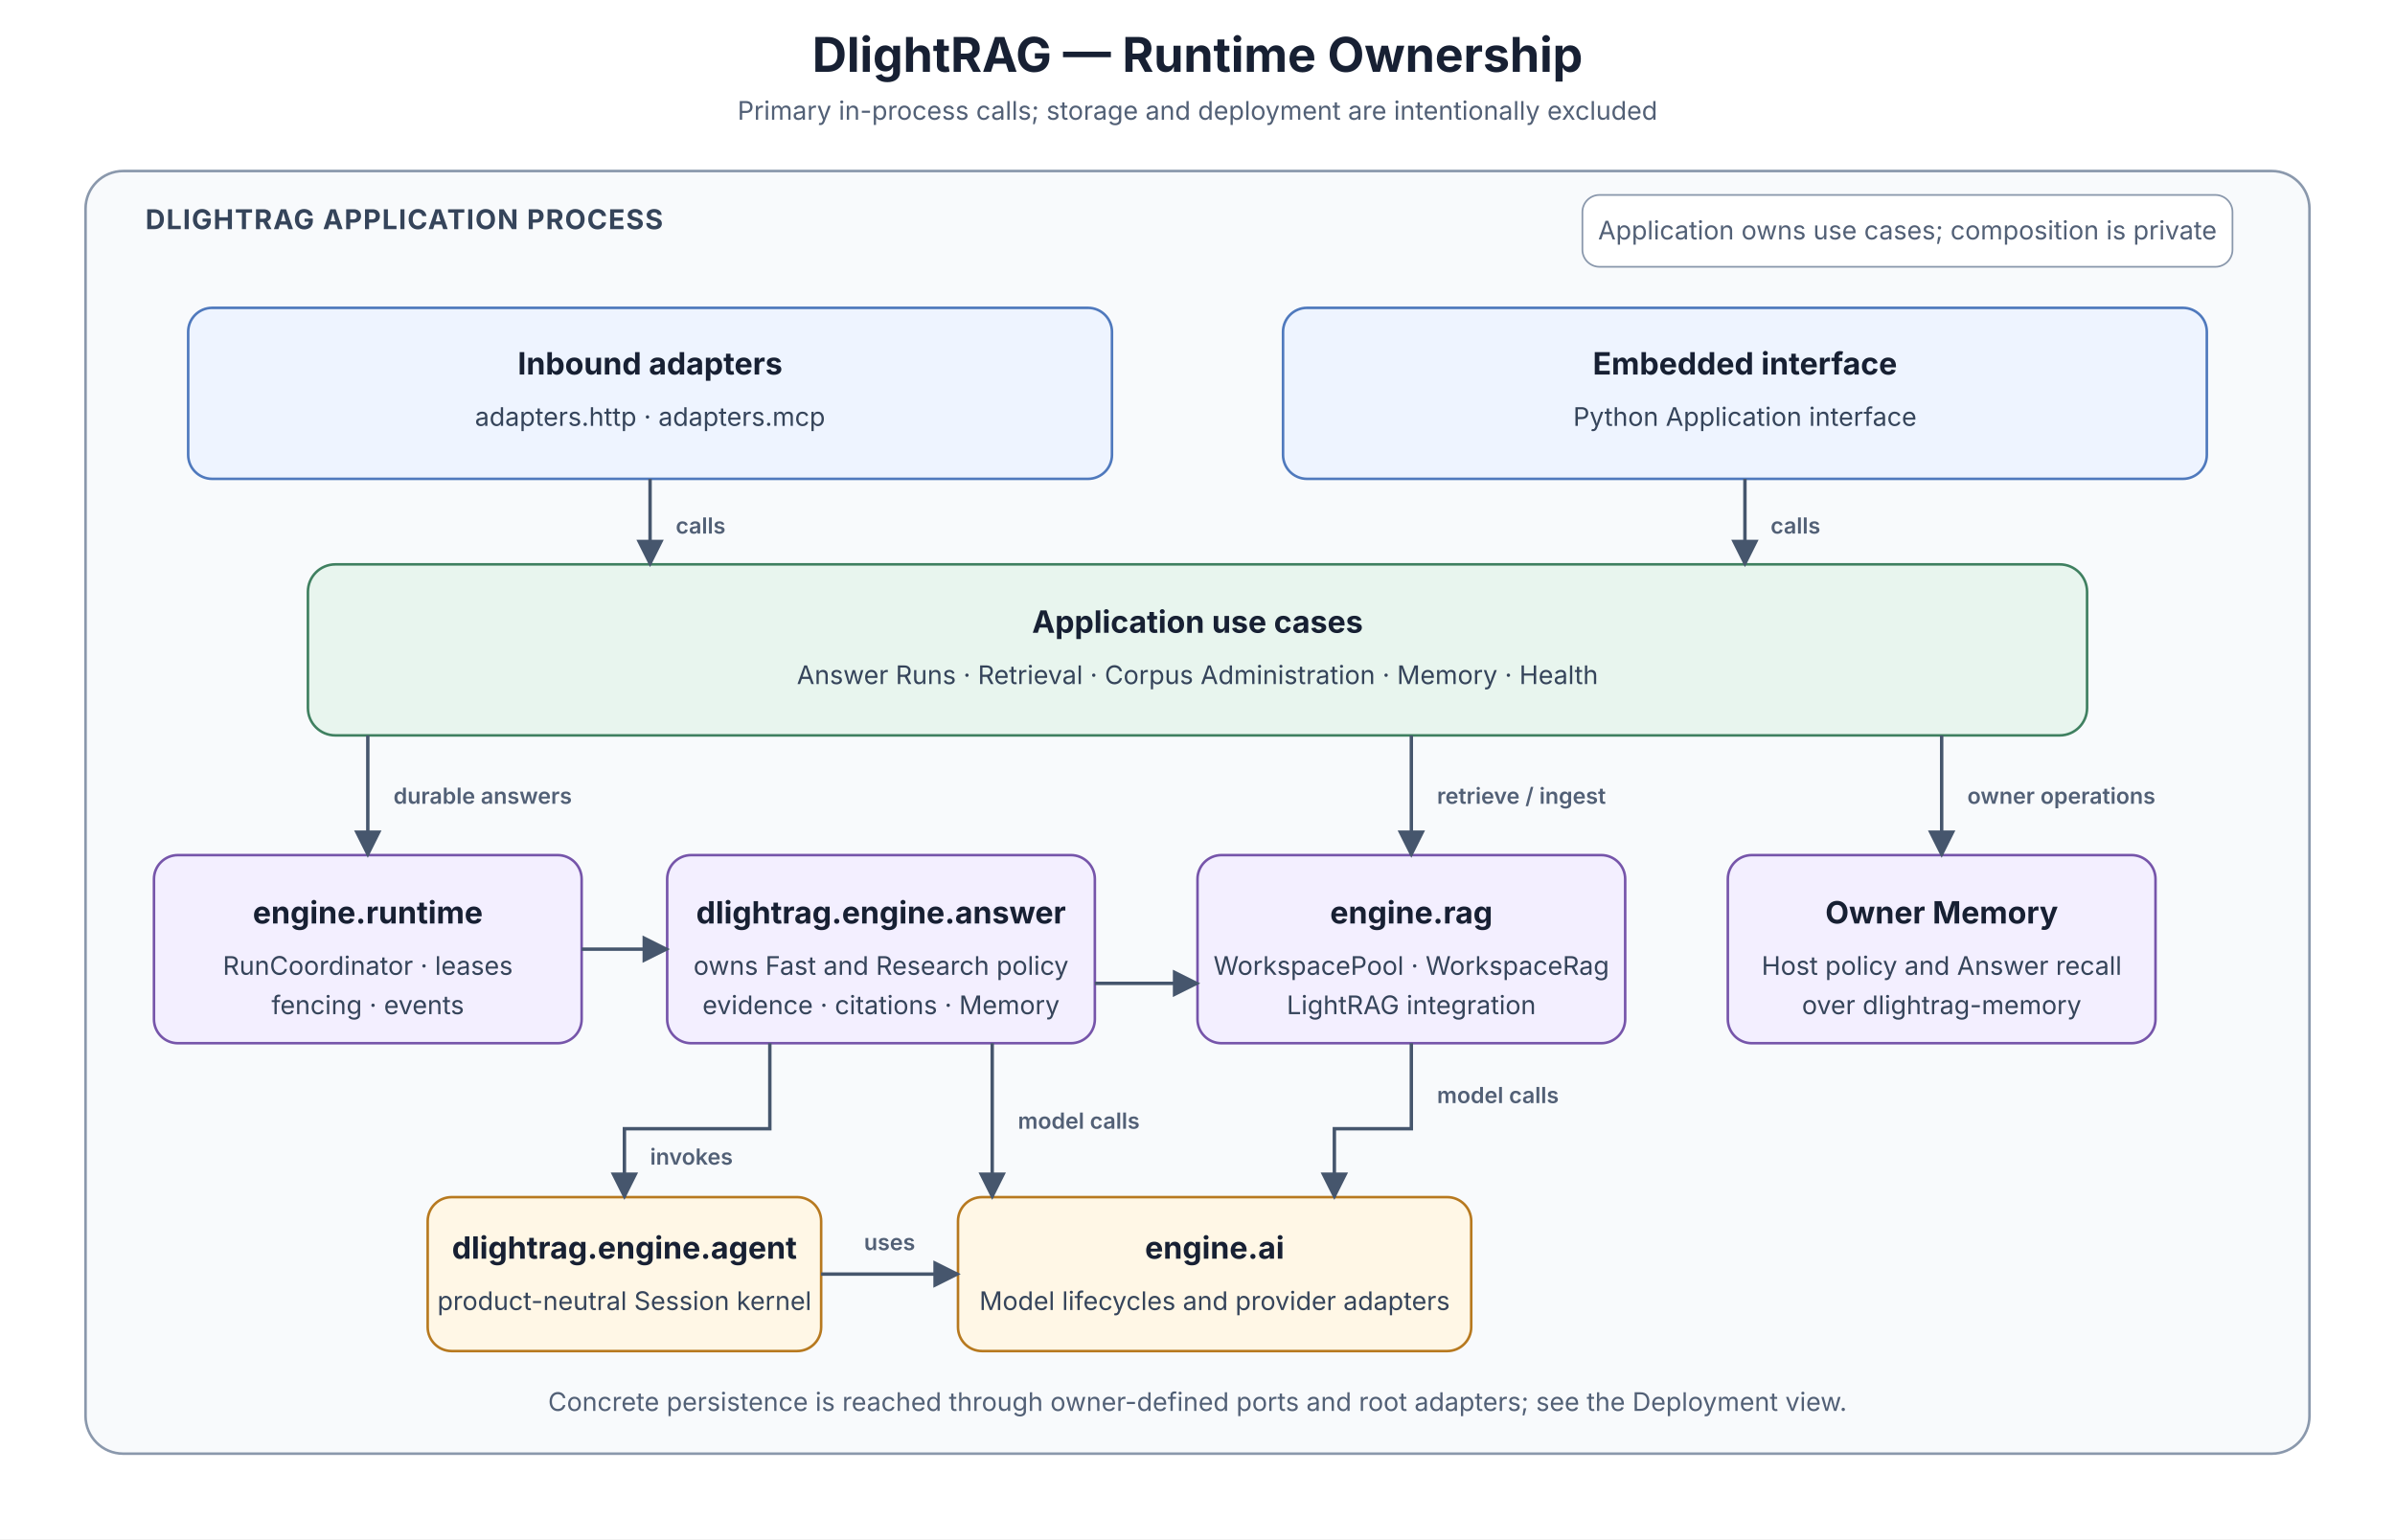
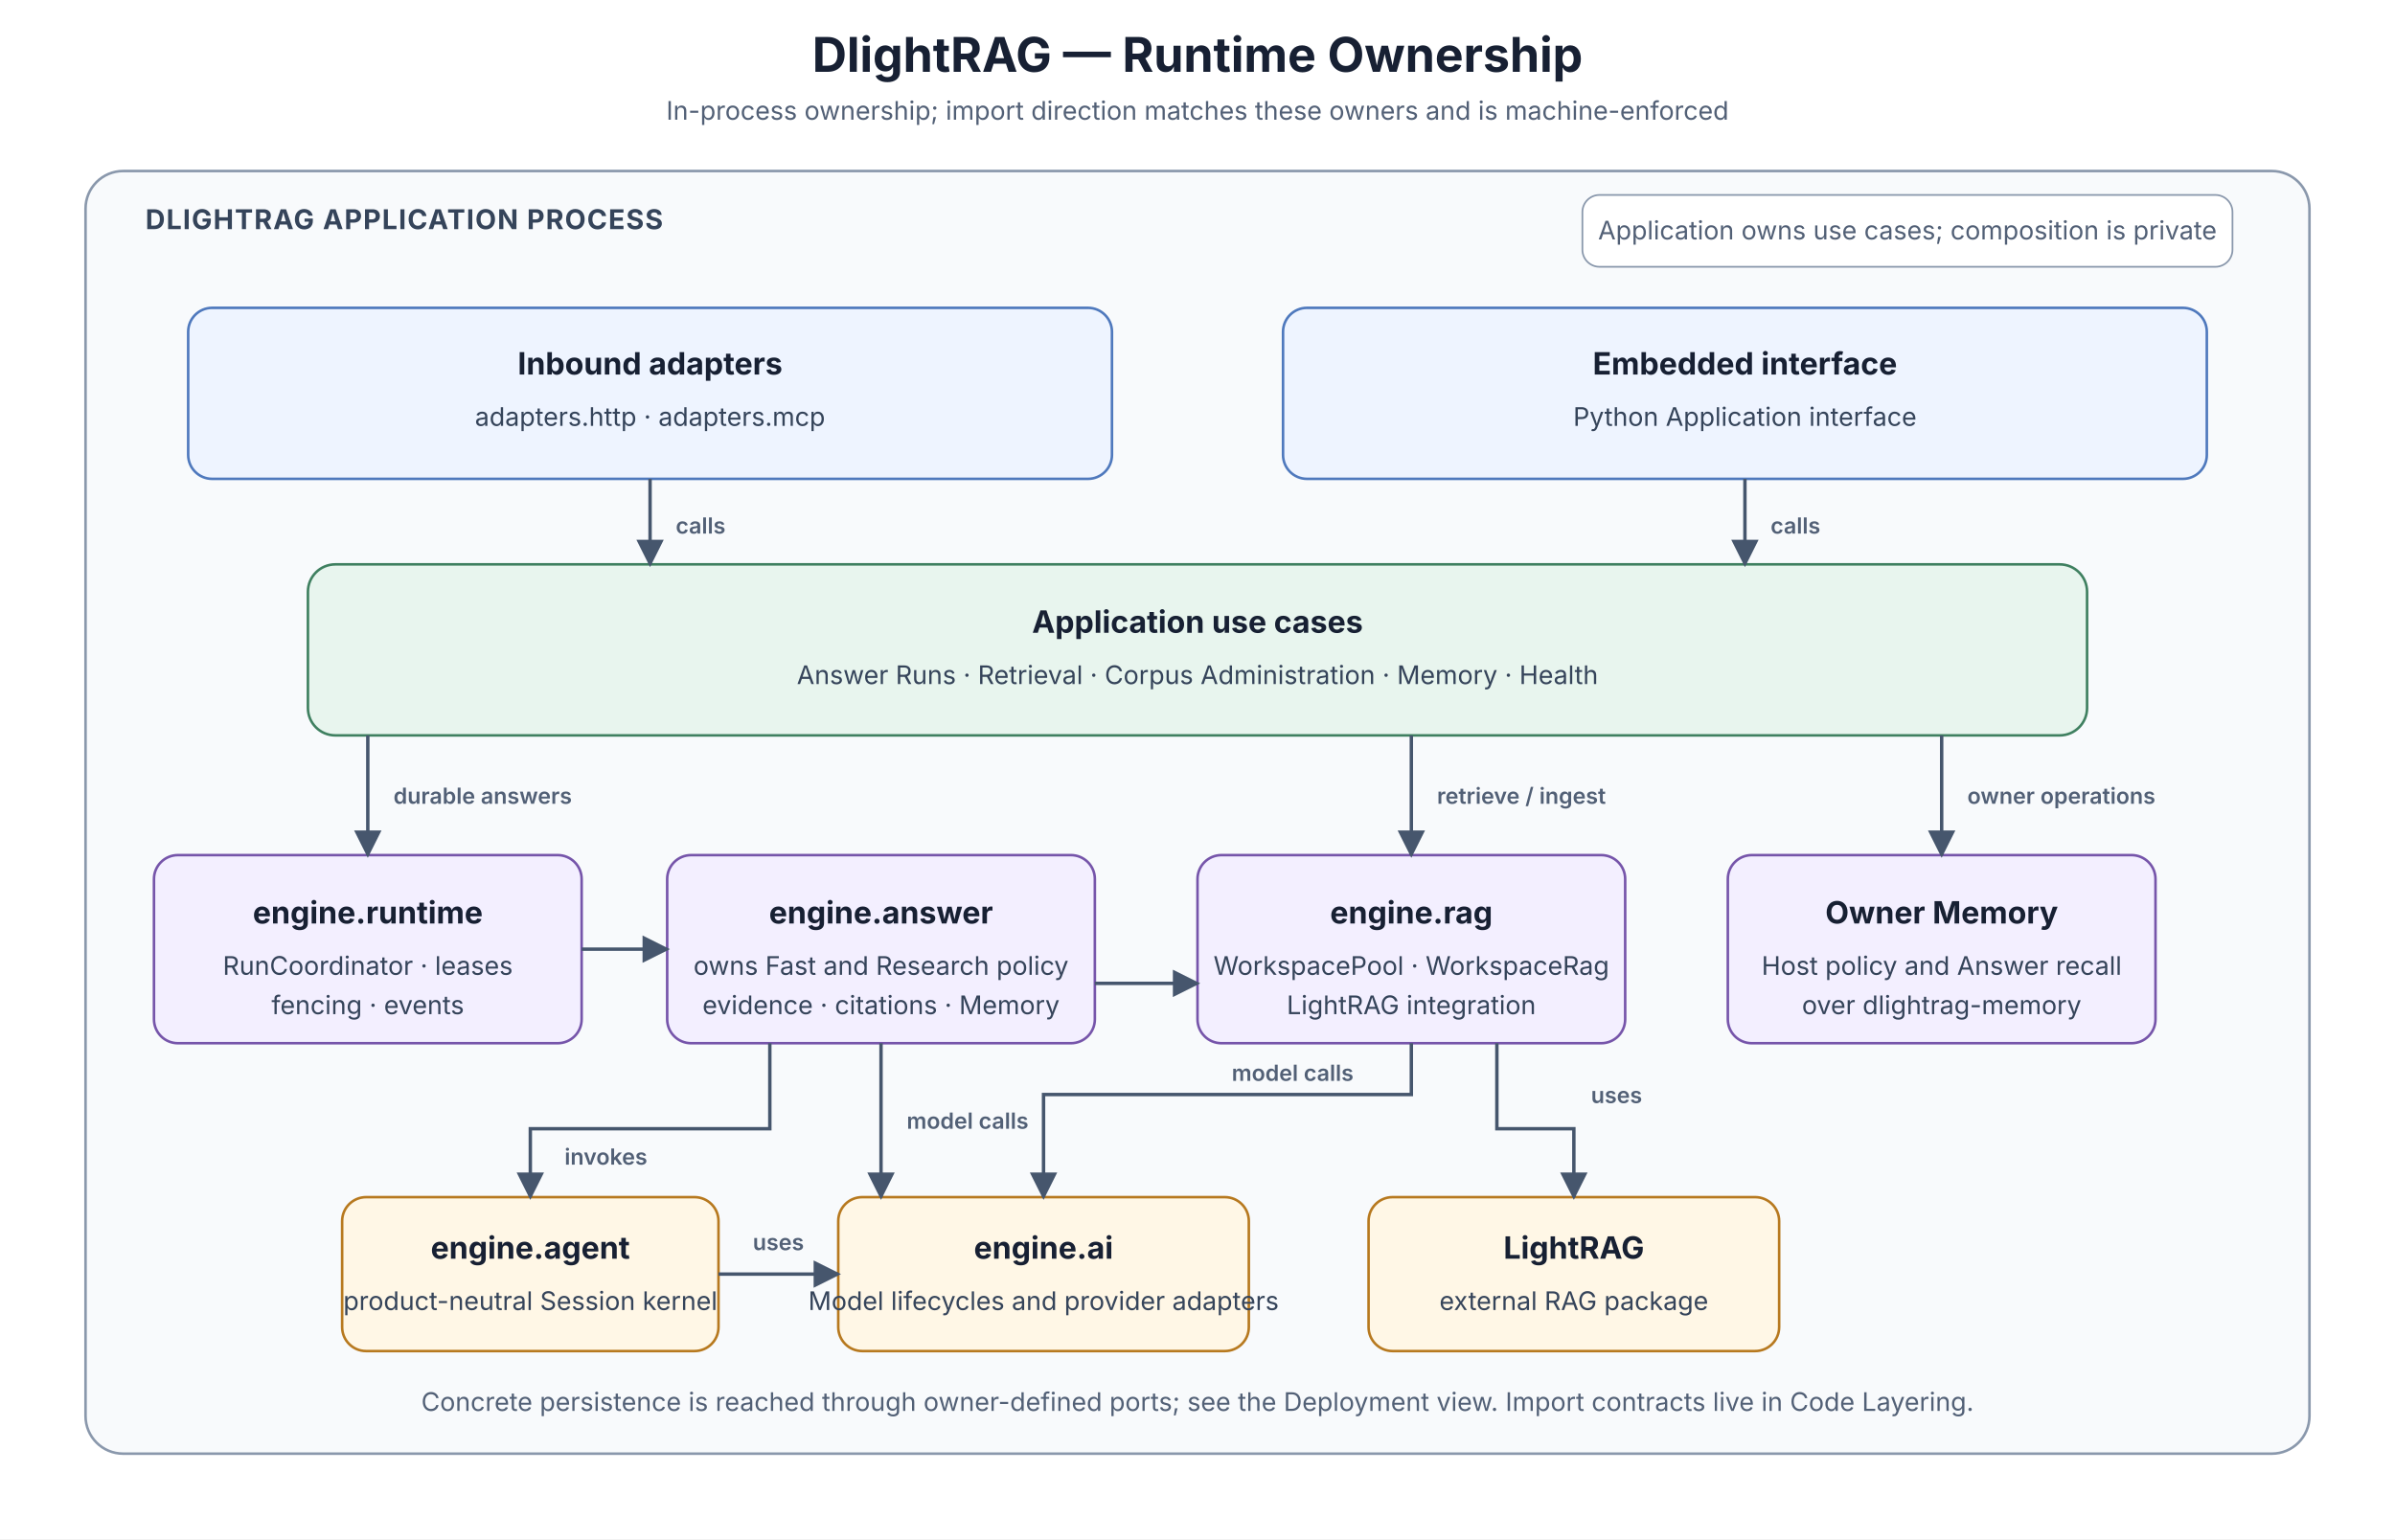
<svg xmlns="http://www.w3.org/2000/svg" width="1400" height="900" viewBox="0 0 1400 900" role="img" aria-labelledby="title description">
  <defs>
    <marker id="arrow" viewBox="0 0 10 10" refX="9" refY="5" markerWidth="8" markerHeight="8" orient="auto-start-reverse">
      <path d="M 0 0 L 10 5 L 0 10 z" class="arrow-head" />
    </marker>
    <style>
      :root { color-scheme: light dark; }
      .canvas { fill: #ffffff; }
      .boundary { fill: #f8fafc; stroke: #8a98ac; stroke-width: 1.5; }
      .heading { fill: #172033; font: 700 28px system-ui, -apple-system, "Segoe UI", sans-serif; }
      .subtitle, .note { fill: #526076; font: 400 15px system-ui, -apple-system, "Segoe UI", sans-serif; }
      .boundary-title { fill: #35445a; font: 700 16px system-ui, -apple-system, "Segoe UI", sans-serif; letter-spacing: 0.04em; }
      .node-title { fill: #172033; font: 700 18px system-ui, -apple-system, "Segoe UI", sans-serif; }
      .node-copy { fill: #35445a; font: 400 15px system-ui, -apple-system, "Segoe UI", sans-serif; }
      .edge-label { fill: #526076; font: 600 13px system-ui, -apple-system, "Segoe UI", sans-serif; }
      .interface { fill: #eef4ff; stroke: #4f79bd; stroke-width: 1.5; }
      .service { fill: #e8f5ee; stroke: #3f8060; stroke-width: 1.5; }
      .module { fill: #f3efff; stroke: #7655aa; stroke-width: 1.5; }
      .foundation { fill: #fff7e6; stroke: #b7791f; stroke-width: 1.5; }
+       .external { fill: #fff7e6; stroke: #b7791f; stroke-width: 1.5; }
      .badge { fill: #ffffff; stroke: #8a98ac; stroke-width: 1; }
      .edge { fill: none; stroke: #46566d; stroke-width: 2; marker-end: url(#arrow); }
      .arrow-head { fill: #46566d; }
      @media (prefers-color-scheme: dark) {
        .canvas { fill: #0d1117; }
        .boundary { fill: #111821; stroke: #59677a; }
        .heading, .node-title { fill: #f0f4fa; }
        .subtitle, .note, .edge-label { fill: #aeb9ca; }
        .boundary-title, .node-copy { fill: #d2d9e5; }
        .interface { fill: #17243a; stroke: #78a5e8; }
        .service { fill: #14271d; stroke: #62a77f; }
        .module { fill: #221b31; stroke: #a88ad4; }
        .foundation { fill: #2c2518; stroke: #d2a24b; }
+         .external { fill: #2c2518; stroke: #d2a24b; }
        .badge { fill: #151b24; stroke: #59677a; }
        .edge { stroke: #aeb9ca; }
        .arrow-head { fill: #aeb9ca; }
      }
    </style>
  </defs>
  <rect class="canvas" width="1400" height="900" />
  <text class="heading" x="700" y="42" text-anchor="middle">DlightRAG — Runtime Ownership</text>
-   <text class="subtitle" x="700" y="70" text-anchor="middle">Primary in-process calls; storage and deployment are intentionally excluded</text>
+   <text class="subtitle" x="700" y="70" text-anchor="middle">In-process ownership; import direction matches these owners and is machine-enforced</text>
  <rect class="boundary" x="50" y="100" width="1300" height="750" rx="22" />
  <text class="boundary-title" x="85" y="134">DLIGHTRAG APPLICATION PROCESS</text>
  <rect class="badge" x="925" y="114" width="380" height="42" rx="10" />
  <text class="note" x="1115" y="140" text-anchor="middle">Application owns use cases; composition is private</text>
  <rect class="interface" x="110" y="180" width="540" height="100" rx="14" />
  <text class="node-title" x="380" y="219" text-anchor="middle">Inbound adapters</text>
  <text class="node-copy" x="380" y="249" text-anchor="middle">adapters.http · adapters.mcp</text>
  <rect class="interface" x="750" y="180" width="540" height="100" rx="14" />
  <text class="node-title" x="1020" y="219" text-anchor="middle">Embedded interface</text>
  <text class="node-copy" x="1020" y="249" text-anchor="middle">Python Application interface</text>
  <rect class="service" x="180" y="330" width="1040" height="100" rx="16" />
  <text class="node-title" x="700" y="370" text-anchor="middle">Application use cases</text>
  <text class="node-copy" x="700" y="400" text-anchor="middle">Answer Runs · Retrieval · Corpus Administration · Memory · Health</text>
  <rect class="module" x="90" y="500" width="250" height="110" rx="14" />
  <text class="node-title" x="215" y="540" text-anchor="middle">engine.runtime</text>
  <text class="node-copy" x="215" y="570" text-anchor="middle">RunCoordinator · leases</text>
  <text class="node-copy" x="215" y="593" text-anchor="middle">fencing · events</text>
  <rect class="module" x="390" y="500" width="250" height="110" rx="14" />
-   <text class="node-title" x="515" y="540" text-anchor="middle">dlightrag.engine.answer</text>
+   <text class="node-title" x="515" y="540" text-anchor="middle">engine.answer</text>
  <text class="node-copy" x="515" y="570" text-anchor="middle">owns Fast and Research policy</text>
  <text class="node-copy" x="515" y="593" text-anchor="middle">evidence · citations · Memory</text>
  <rect class="module" x="700" y="500" width="250" height="110" rx="14" />
  <text class="node-title" x="825" y="540" text-anchor="middle">engine.rag</text>
  <text class="node-copy" x="825" y="570" text-anchor="middle">WorkspacePool · WorkspaceRag</text>
  <text class="node-copy" x="825" y="593" text-anchor="middle">LightRAG integration</text>
  <rect class="module" x="1010" y="500" width="250" height="110" rx="14" />
  <text class="node-title" x="1135" y="540" text-anchor="middle">Owner Memory</text>
  <text class="node-copy" x="1135" y="570" text-anchor="middle">Host policy and Answer recall</text>
  <text class="node-copy" x="1135" y="593" text-anchor="middle">over dlightrag-memory</text>
-   <rect class="foundation" x="250" y="700" width="230" height="90" rx="14" />
-   <text class="node-title" x="365" y="736" text-anchor="middle">dlightrag.engine.agent</text>
-   <text class="node-copy" x="365" y="766" text-anchor="middle">product-neutral Session kernel</text>
-   <rect class="foundation" x="560" y="700" width="300" height="90" rx="14" />
-   <text class="node-title" x="710" y="736" text-anchor="middle">engine.ai</text>
-   <text class="node-copy" x="710" y="766" text-anchor="middle">Model lifecycles and provider adapters</text>
+   <rect class="foundation" x="200" y="700" width="220" height="90" rx="14" />
+   <text class="node-title" x="310" y="736" text-anchor="middle">engine.agent</text>
+   <text class="node-copy" x="310" y="766" text-anchor="middle">product-neutral Session kernel</text>
+   <rect class="foundation" x="490" y="700" width="240" height="90" rx="14" />
+   <text class="node-title" x="610" y="736" text-anchor="middle">engine.ai</text>
+   <text class="node-copy" x="610" y="766" text-anchor="middle">Model lifecycles and provider adapters</text>
+   <rect class="external" x="800" y="700" width="240" height="90" rx="14" />
+   <text class="node-title" x="920" y="736" text-anchor="middle">LightRAG</text>
+   <text class="node-copy" x="920" y="766" text-anchor="middle">external RAG package</text>
  <path class="edge" d="M 380 280 V 330" />
  <text class="edge-label" x="395" y="312">calls</text>
  <path class="edge" d="M 1020 280 V 330" />
  <text class="edge-label" x="1035" y="312">calls</text>
  <path class="edge" d="M 215 430 V 500" />
  <text class="edge-label" x="230" y="470">durable answers</text>
  <path class="edge" d="M 825 430 V 500" />
  <text class="edge-label" x="840" y="470">retrieve / ingest</text>
  <path class="edge" d="M 1135 430 V 500" />
  <text class="edge-label" x="1150" y="470">owner operations</text>
  <path class="edge" d="M 340 555 H 390" />
  <path class="edge" d="M 640 575 H 700" />
-   <path class="edge" d="M 450 610 V 660 H 365 V 700" />
-   <text class="edge-label" x="380" y="681">invokes</text>
-   <path class="edge" d="M 580 610 V 700" />
-   <text class="edge-label" x="595" y="660">model calls</text>
-   <path class="edge" d="M 825 610 V 660 H 780 V 700" />
-   <text class="edge-label" x="840" y="645">model calls</text>
-   <path class="edge" d="M 480 745 H 560" />
-   <text class="edge-label" x="520" y="731" text-anchor="middle">uses</text>
-   <text class="note" x="700" y="825" text-anchor="middle">Concrete persistence is reached through owner-defined ports and root adapters; see the Deployment view.</text>
+   <path class="edge" d="M 450 610 V 660 H 310 V 700" />
+   <text class="edge-label" x="330" y="681">invokes</text>
+   <path class="edge" d="M 515 610 V 700" />
+   <text class="edge-label" x="530" y="660">model calls</text>
+   <path class="edge" d="M 825 610 V 640 H 610 V 700" />
+   <text class="edge-label" x="720" y="632">model calls</text>
+   <path class="edge" d="M 875 610 V 660 H 920 V 700" />
+   <text class="edge-label" x="930" y="645">uses</text>
+   <path class="edge" d="M 420 745 H 490" />
+   <text class="edge-label" x="455" y="731" text-anchor="middle">uses</text>
+   <text class="note" x="700" y="825" text-anchor="middle">Concrete persistence is reached through owner-defined ports; see the Deployment view. Import contracts live in Code Layering.</text>
</svg>
